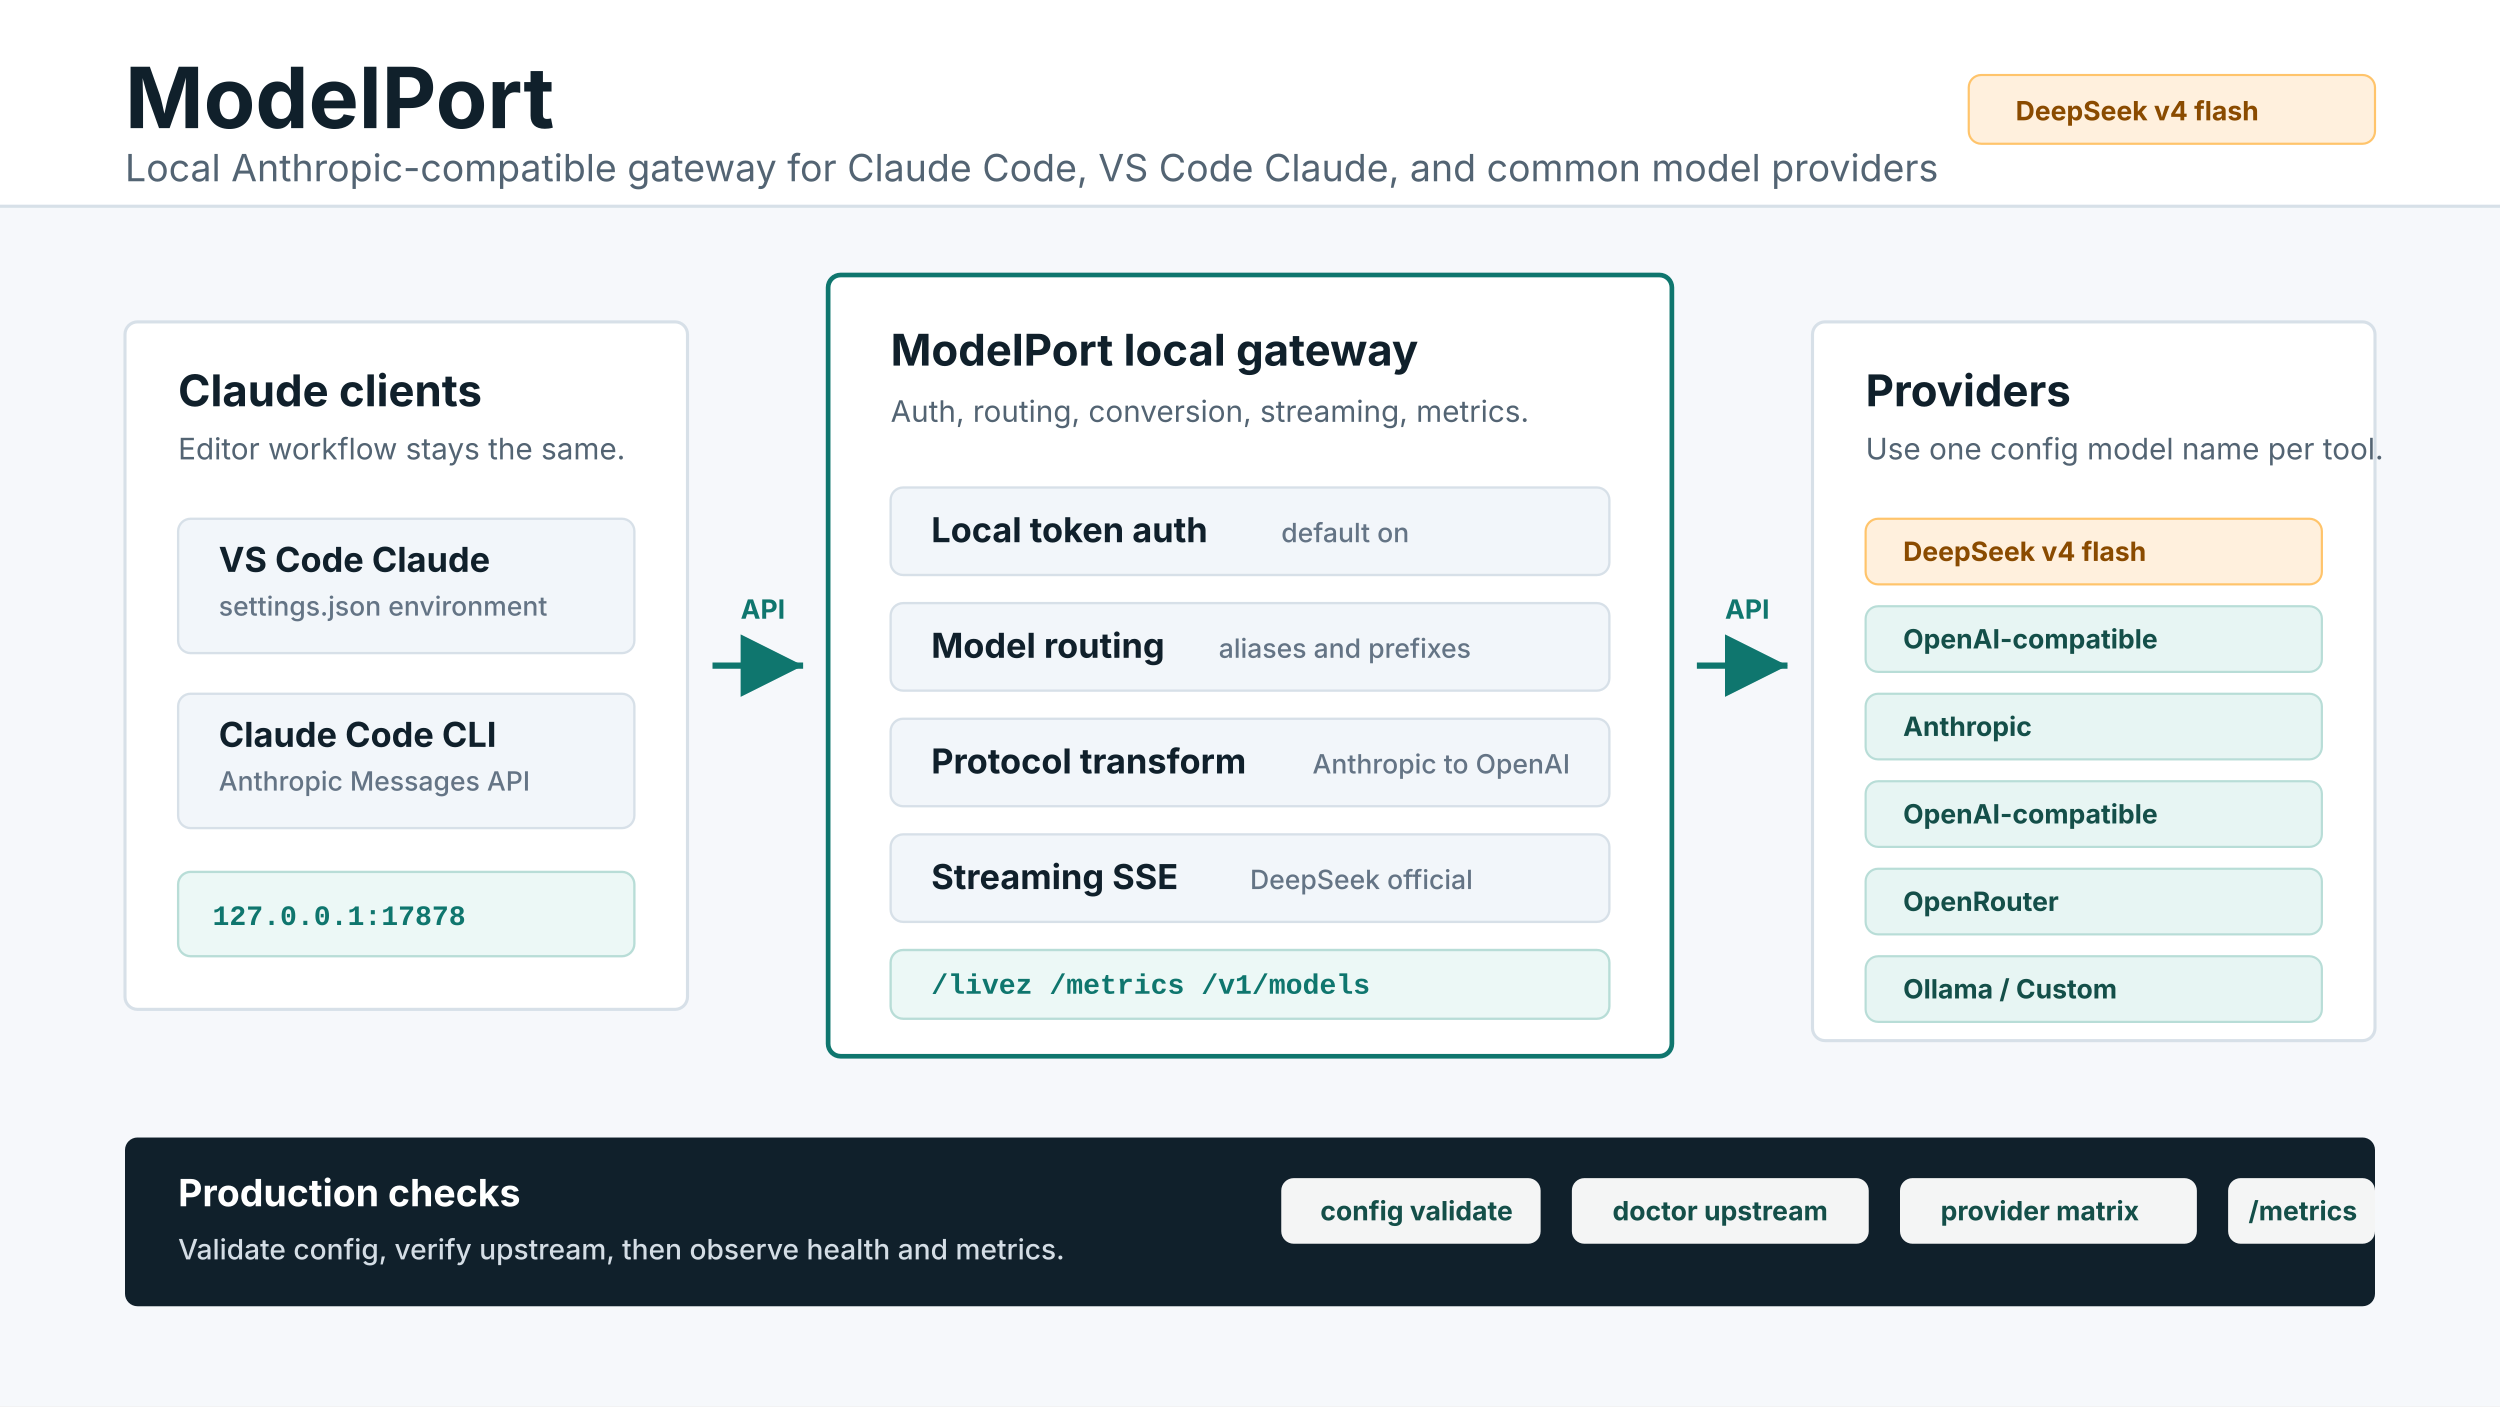
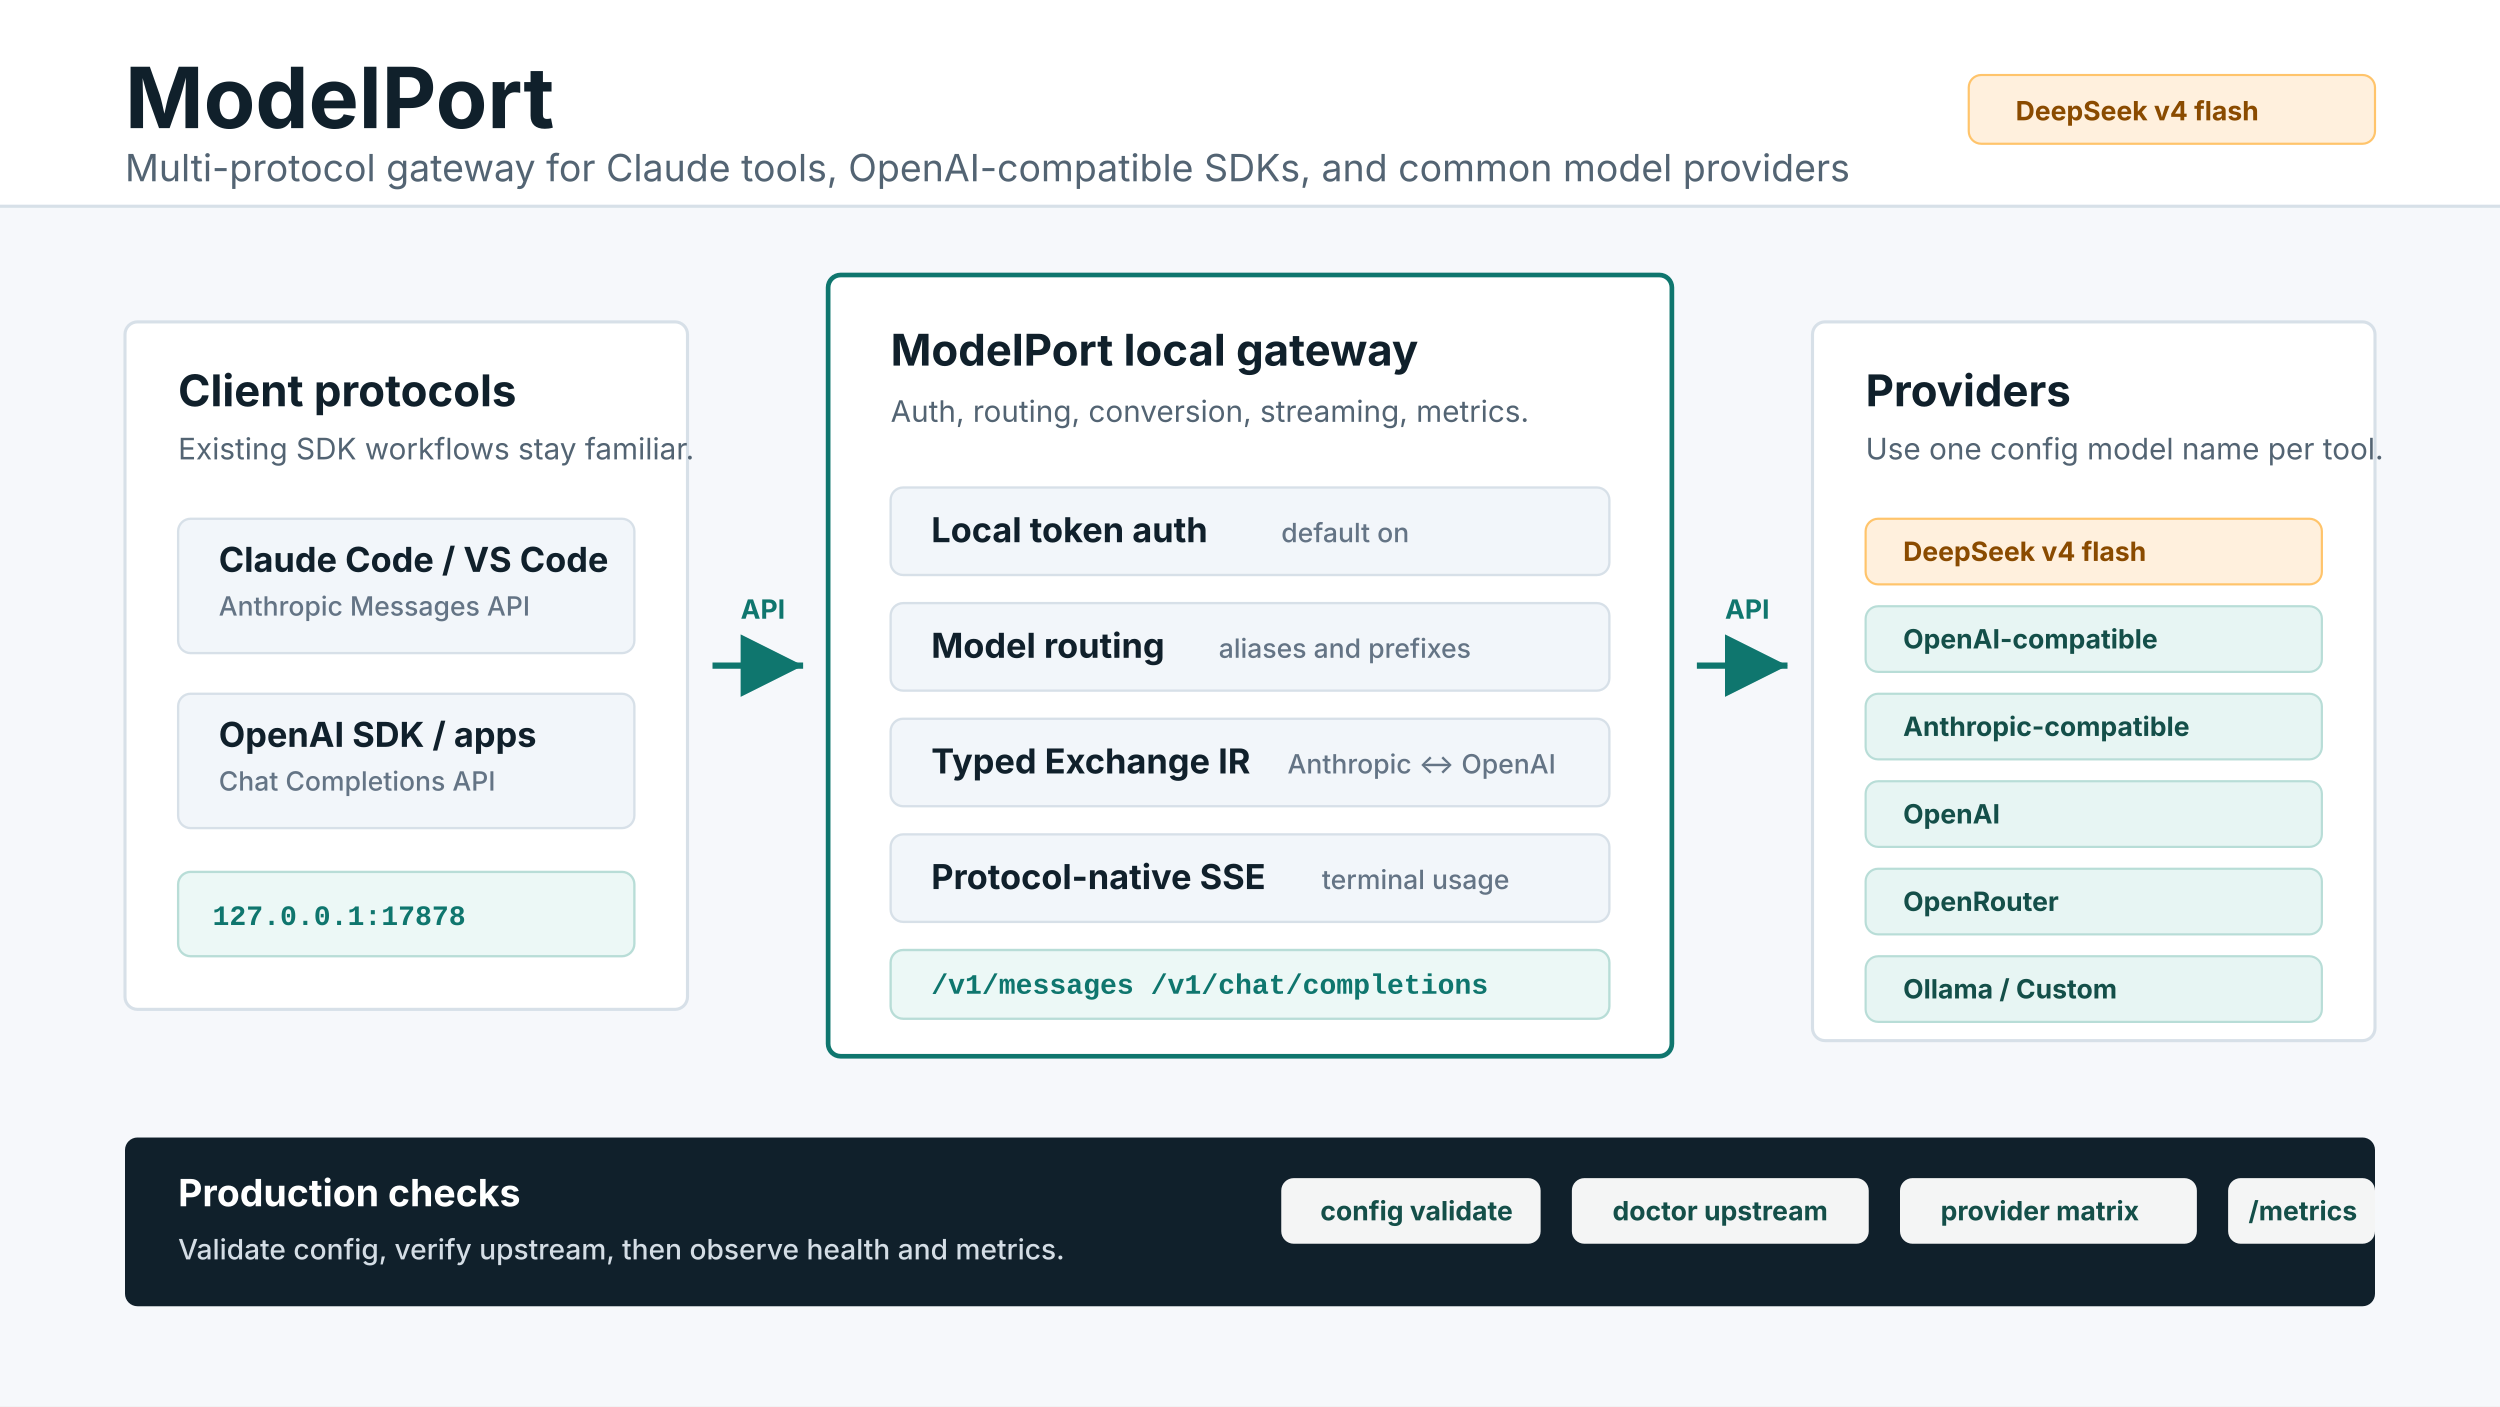
<svg xmlns="http://www.w3.org/2000/svg" width="1600" height="900" viewBox="0 0 1600 900" role="img" aria-labelledby="title desc">
  <defs>
    <marker id="arrow" markerWidth="14" markerHeight="14" refX="12" refY="7" orient="auto" markerUnits="strokeWidth">
      <path d="M2,2 L12,7 L2,12 Z" fill="#0f766e" />
    </marker>
    <style>
      .bg { fill: #f6f8fb; }
      .panel { fill: #ffffff; stroke: #d7e0e8; stroke-width: 2; }
      .panel-strong { fill: #ffffff; stroke: #0f766e; stroke-width: 3; }
      .band { fill: #10202b; }
      .title { fill: #10202b; font: 700 54px Inter, ui-sans-serif, system-ui, -apple-system, BlinkMacSystemFont, "Segoe UI", sans-serif; }
      .subtitle { fill: #536473; font: 400 24px Inter, ui-sans-serif, system-ui, -apple-system, BlinkMacSystemFont, "Segoe UI", sans-serif; }
      .h2 { fill: #10202b; font: 700 28px Inter, ui-sans-serif, system-ui, -apple-system, BlinkMacSystemFont, "Segoe UI", sans-serif; }
      .h3 { fill: #10202b; font: 700 22px Inter, ui-sans-serif, system-ui, -apple-system, BlinkMacSystemFont, "Segoe UI", sans-serif; }
      .body { fill: #536473; font: 400 19px Inter, ui-sans-serif, system-ui, -apple-system, BlinkMacSystemFont, "Segoe UI", sans-serif; }
      .small { fill: #647485; font: 500 17px Inter, ui-sans-serif, system-ui, -apple-system, BlinkMacSystemFont, "Segoe UI", sans-serif; }
      .code { fill: #0f766e; font: 600 18px ui-monospace, SFMono-Regular, Menlo, Consolas, "Liberation Mono", monospace; }
      .chip { fill: #e7f5f3; stroke: #b8ddd7; stroke-width: 1.4; }
      .chip-hot { fill: #fff0dd; stroke: #ffc46b; stroke-width: 1.4; }
      .chip-text { fill: #144f49; font: 700 17px Inter, ui-sans-serif, system-ui, -apple-system, BlinkMacSystemFont, "Segoe UI", sans-serif; }
      .chip-hot-text { fill: #8a4b00; font: 700 17px Inter, ui-sans-serif, system-ui, -apple-system, BlinkMacSystemFont, "Segoe UI", sans-serif; }
      .band-title { fill: #ffffff; font: 700 24px Inter, ui-sans-serif, system-ui, -apple-system, BlinkMacSystemFont, "Segoe UI", sans-serif; }
      .band-text { fill: #d4dde5; font: 500 18px Inter, ui-sans-serif, system-ui, -apple-system, BlinkMacSystemFont, "Segoe UI", sans-serif; }
      .arrow-label { fill: #0f766e; font: 700 17px Inter, ui-sans-serif, system-ui, -apple-system, BlinkMacSystemFont, "Segoe UI", sans-serif; }
    </style>
  </defs>
  <rect class="bg" width="1600" height="900" />
  <rect x="0" y="0" width="1600" height="132" fill="#ffffff" />
  <line x1="0" y1="132" x2="1600" y2="132" stroke="#d7e0e8" stroke-width="2" />
  <text class="title" x="80" y="82">ModelPort</text>
-   <text class="subtitle" x="80" y="116">Local Anthropic-compatible gateway for Claude Code, VS Code Claude, and common model providers</text>
+   <text class="subtitle" x="80" y="116">Multi-protocol gateway for Claude tools, OpenAI-compatible SDKs, and common model providers</text>
  <rect class="chip-hot" x="1260" y="48" width="260" height="44" rx="8" />
  <text class="chip-hot-text" x="1290" y="77">DeepSeek v4 flash</text>
  <rect class="panel" x="80" y="206" width="360" height="440" rx="8" />
-   <text class="h2" x="114" y="260">Claude clients</text>
-   <text class="body" x="114" y="294">Editor workflow stays the same.</text>
+   <text class="h2" x="114" y="260">Client protocols</text>
+   <text class="body" x="114" y="294">Existing SDK workflows stay familiar.</text>
  <rect x="114" y="332" width="292" height="86" rx="8" fill="#f2f6fa" stroke="#d7e0e8" stroke-width="1.5" />
-   <text class="h3" x="140" y="366">VS Code Claude</text>
-   <text class="small" x="140" y="394">settings.json environment</text>
+   <text class="h3" x="140" y="366">Claude Code / VS Code</text>
+   <text class="small" x="140" y="394">Anthropic Messages API</text>
  <rect x="114" y="444" width="292" height="86" rx="8" fill="#f2f6fa" stroke="#d7e0e8" stroke-width="1.5" />
-   <text class="h3" x="140" y="478">Claude Code CLI</text>
-   <text class="small" x="140" y="506">Anthropic Messages API</text>
+   <text class="h3" x="140" y="478">OpenAI SDK / apps</text>
+   <text class="small" x="140" y="506">Chat Completions API</text>
  <rect x="114" y="558" width="292" height="54" rx="8" fill="#ecf8f6" stroke="#b8ddd7" stroke-width="1.5" />
  <text class="code" x="136" y="592">127.0.0.1:17878</text>
  <line x1="456" y1="426" x2="514" y2="426" stroke="#0f766e" stroke-width="4" marker-end="url(#arrow)" />
  <text class="arrow-label" x="474" y="396">API</text>
  <rect class="panel-strong" x="530" y="176" width="540" height="500" rx="8" />
  <text class="h2" x="570" y="234">ModelPort local gateway</text>
  <text class="body" x="570" y="270">Auth, routing, conversion, streaming, metrics.</text>
  <rect x="570" y="312" width="460" height="56" rx="8" fill="#f2f6fa" stroke="#d7e0e8" stroke-width="1.5" />
  <text class="h3" x="596" y="347">Local token auth</text>
  <text class="small" x="820" y="347">default on</text>
  <rect x="570" y="386" width="460" height="56" rx="8" fill="#f2f6fa" stroke="#d7e0e8" stroke-width="1.5" />
  <text class="h3" x="596" y="421">Model routing</text>
  <text class="small" x="780" y="421">aliases and prefixes</text>
  <rect x="570" y="460" width="460" height="56" rx="8" fill="#f2f6fa" stroke="#d7e0e8" stroke-width="1.5" />
-   <text class="h3" x="596" y="495">Protocol transform</text>
-   <text class="small" x="840" y="495">Anthropic to OpenAI</text>
+   <text class="h3" x="596" y="495">Typed Exchange IR</text>
+   <text class="small" x="824" y="495">Anthropic ↔ OpenAI</text>
  <rect x="570" y="534" width="460" height="56" rx="8" fill="#f2f6fa" stroke="#d7e0e8" stroke-width="1.5" />
-   <text class="h3" x="596" y="569">Streaming SSE</text>
-   <text class="small" x="800" y="569">DeepSeek official</text>
+   <text class="h3" x="596" y="569">Protocol-native SSE</text>
+   <text class="small" x="846" y="569">terminal usage</text>
  <rect x="570" y="608" width="460" height="44" rx="8" fill="#ecf8f6" stroke="#b8ddd7" stroke-width="1.5" />
-   <text class="code" x="596" y="636">/livez  /metrics  /v1/models</text>
+   <text class="code" x="596" y="636">/v1/messages  /v1/chat/completions</text>
  <line x1="1086" y1="426" x2="1144" y2="426" stroke="#0f766e" stroke-width="4" marker-end="url(#arrow)" />
  <text class="arrow-label" x="1104" y="396">API</text>
  <rect class="panel" x="1160" y="206" width="360" height="460" rx="8" />
  <text class="h2" x="1194" y="260">Providers</text>
  <text class="body" x="1194" y="294">Use one config model name per tool.</text>
  <rect class="chip-hot" x="1194" y="332" width="292" height="42" rx="8" />
  <text class="chip-hot-text" x="1218" y="359">DeepSeek v4 flash</text>
  <rect class="chip" x="1194" y="388" width="292" height="42" rx="8" />
  <text class="chip-text" x="1218" y="415">OpenAI-compatible</text>
  <rect class="chip" x="1194" y="444" width="292" height="42" rx="8" />
-   <text class="chip-text" x="1218" y="471">Anthropic</text>
+   <text class="chip-text" x="1218" y="471">Anthropic-compatible</text>
  <rect class="chip" x="1194" y="500" width="292" height="42" rx="8" />
-   <text class="chip-text" x="1218" y="527">OpenAI-compatible</text>
+   <text class="chip-text" x="1218" y="527">OpenAI</text>
  <rect class="chip" x="1194" y="556" width="292" height="42" rx="8" />
  <text class="chip-text" x="1218" y="583">OpenRouter</text>
  <rect class="chip" x="1194" y="612" width="292" height="42" rx="8" />
  <text class="chip-text" x="1218" y="639">Ollama / Custom</text>
  <rect class="band" x="80" y="728" width="1440" height="108" rx="8" />
  <text class="band-title" x="114" y="772">Production checks</text>
  <text class="band-text" x="114" y="806">Validate config, verify upstream, then observe health and metrics.</text>
  <rect x="820" y="754" width="166" height="42" rx="8" fill="#ffffff" opacity="0.95" />
  <text class="chip-text" x="845" y="781">config validate</text>
  <rect x="1006" y="754" width="190" height="42" rx="8" fill="#ffffff" opacity="0.95" />
  <text class="chip-text" x="1032" y="781">doctor upstream</text>
  <rect x="1216" y="754" width="190" height="42" rx="8" fill="#ffffff" opacity="0.95" />
  <text class="chip-text" x="1242" y="781">provider matrix</text>
  <rect x="1426" y="754" width="94" height="42" rx="8" fill="#ffffff" opacity="0.95" />
  <text class="chip-text" x="1439" y="781">/metrics</text>
</svg>
